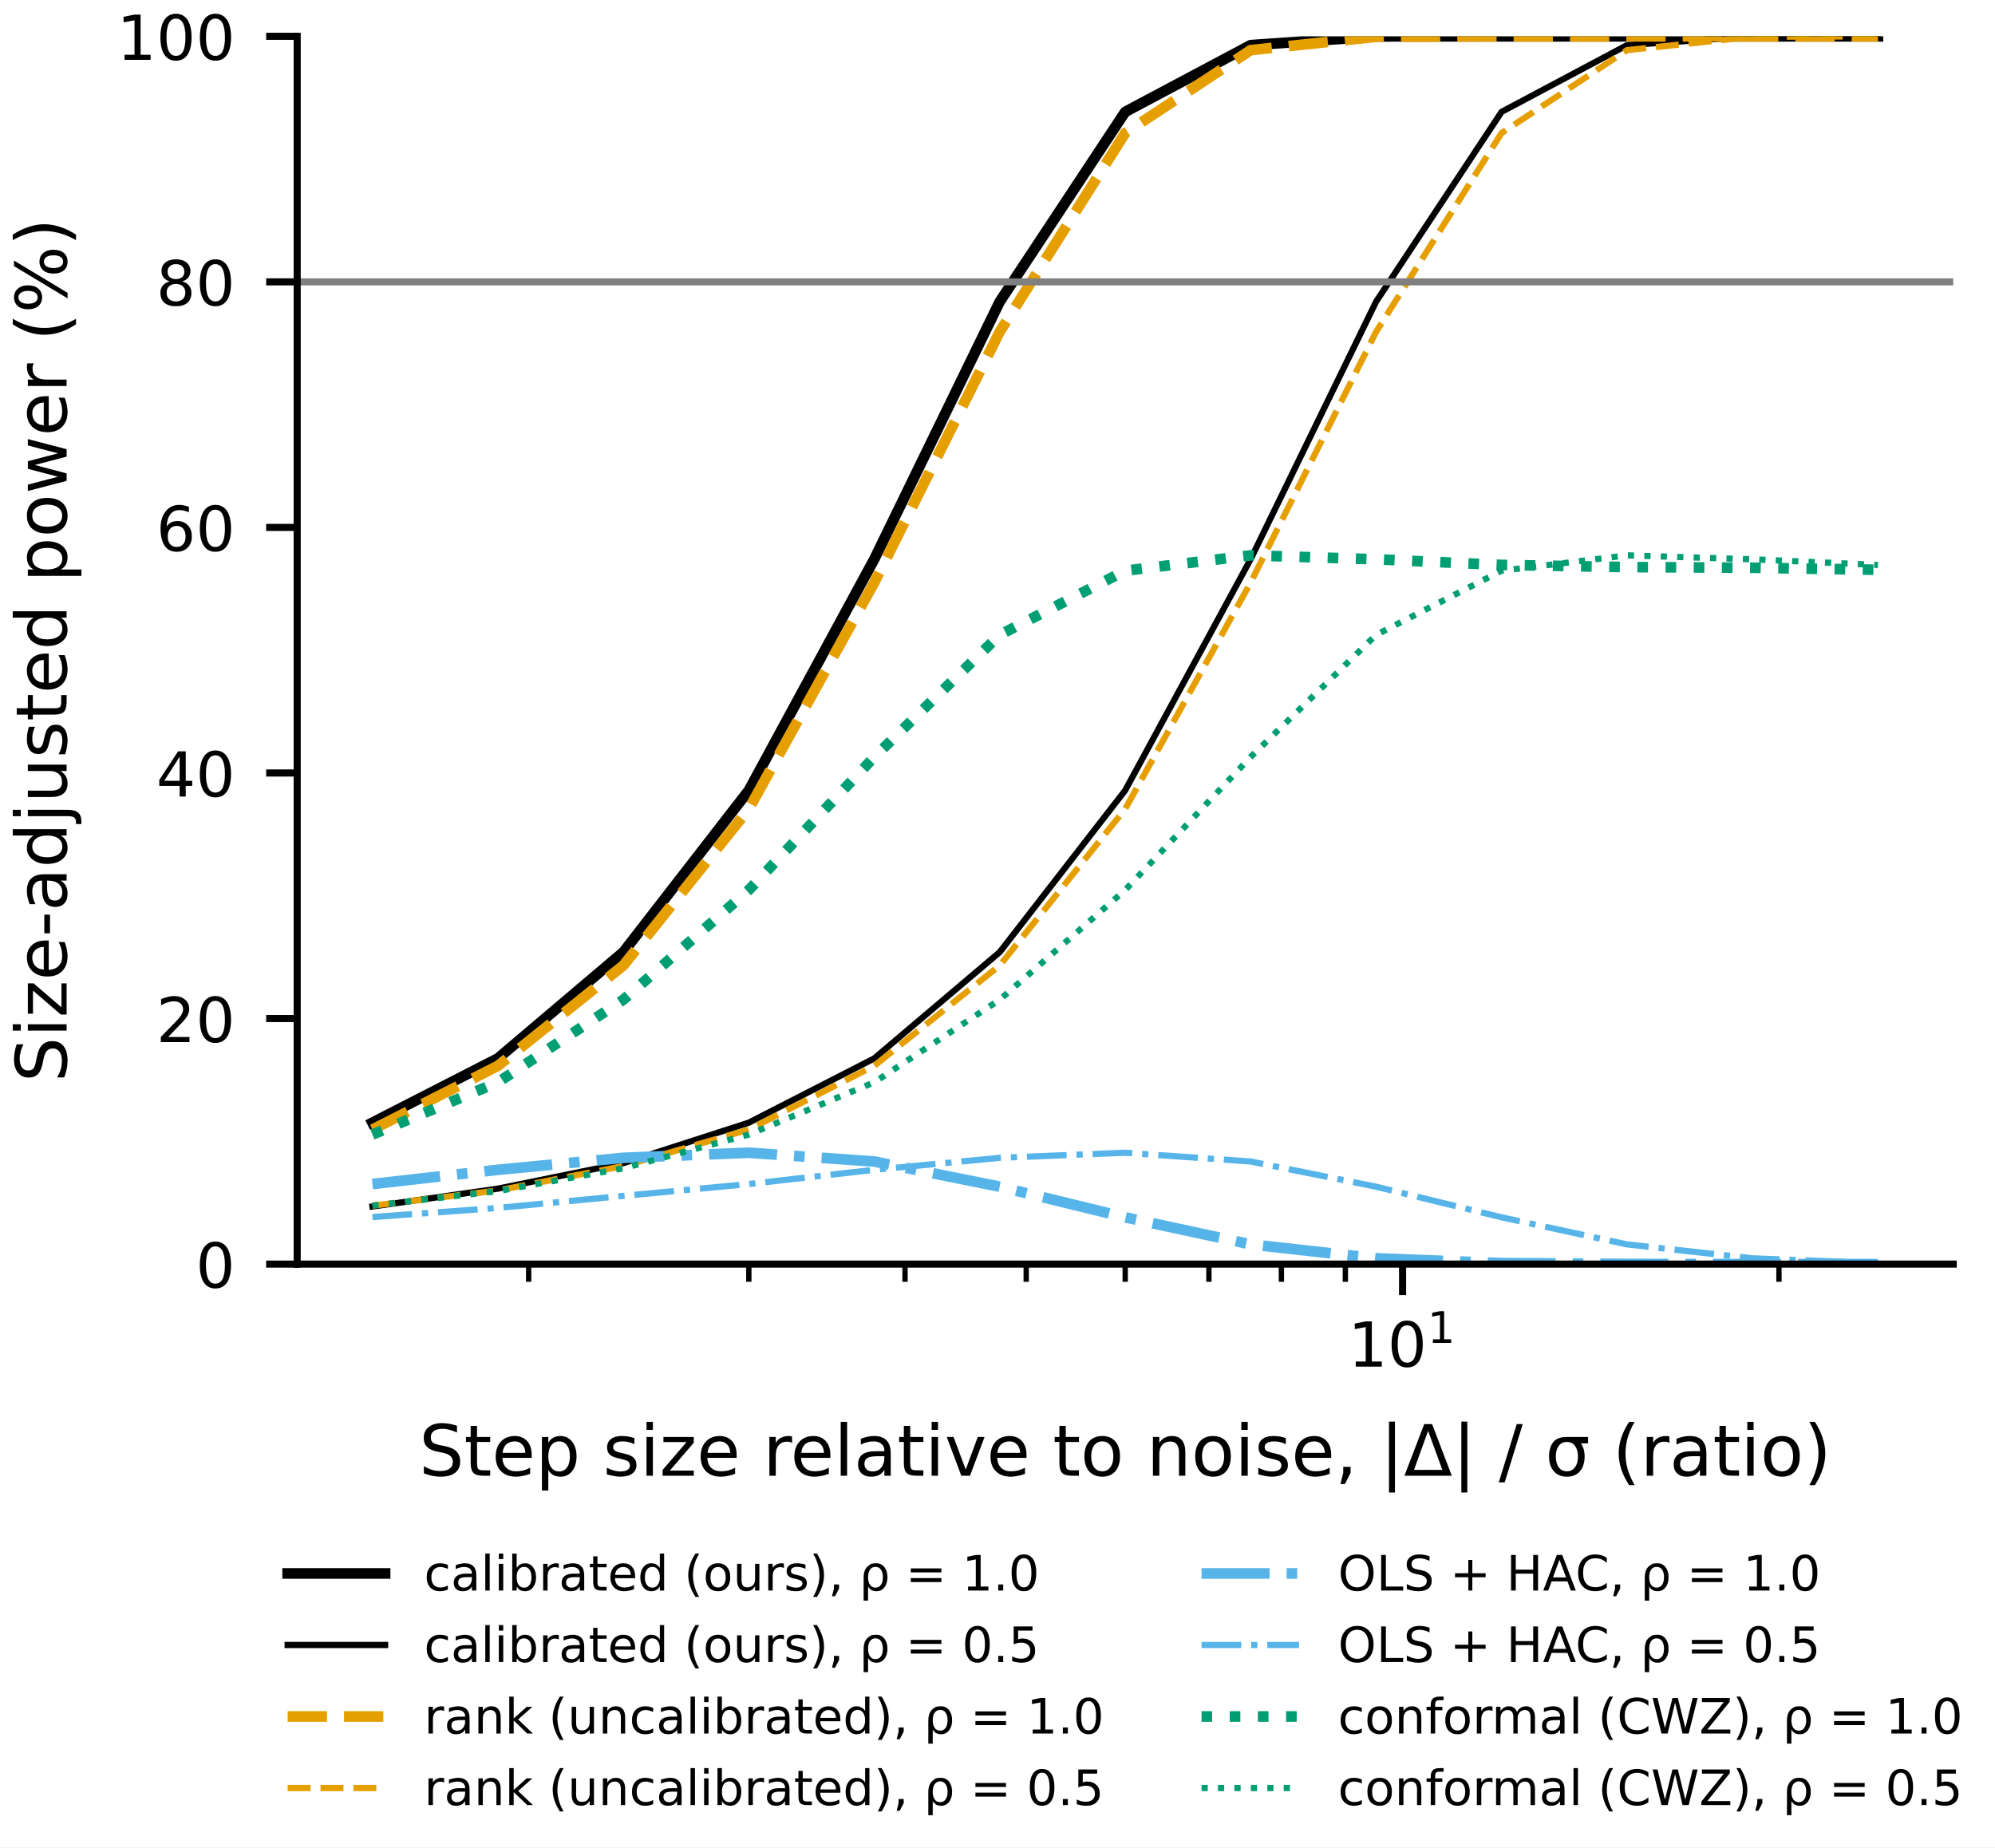
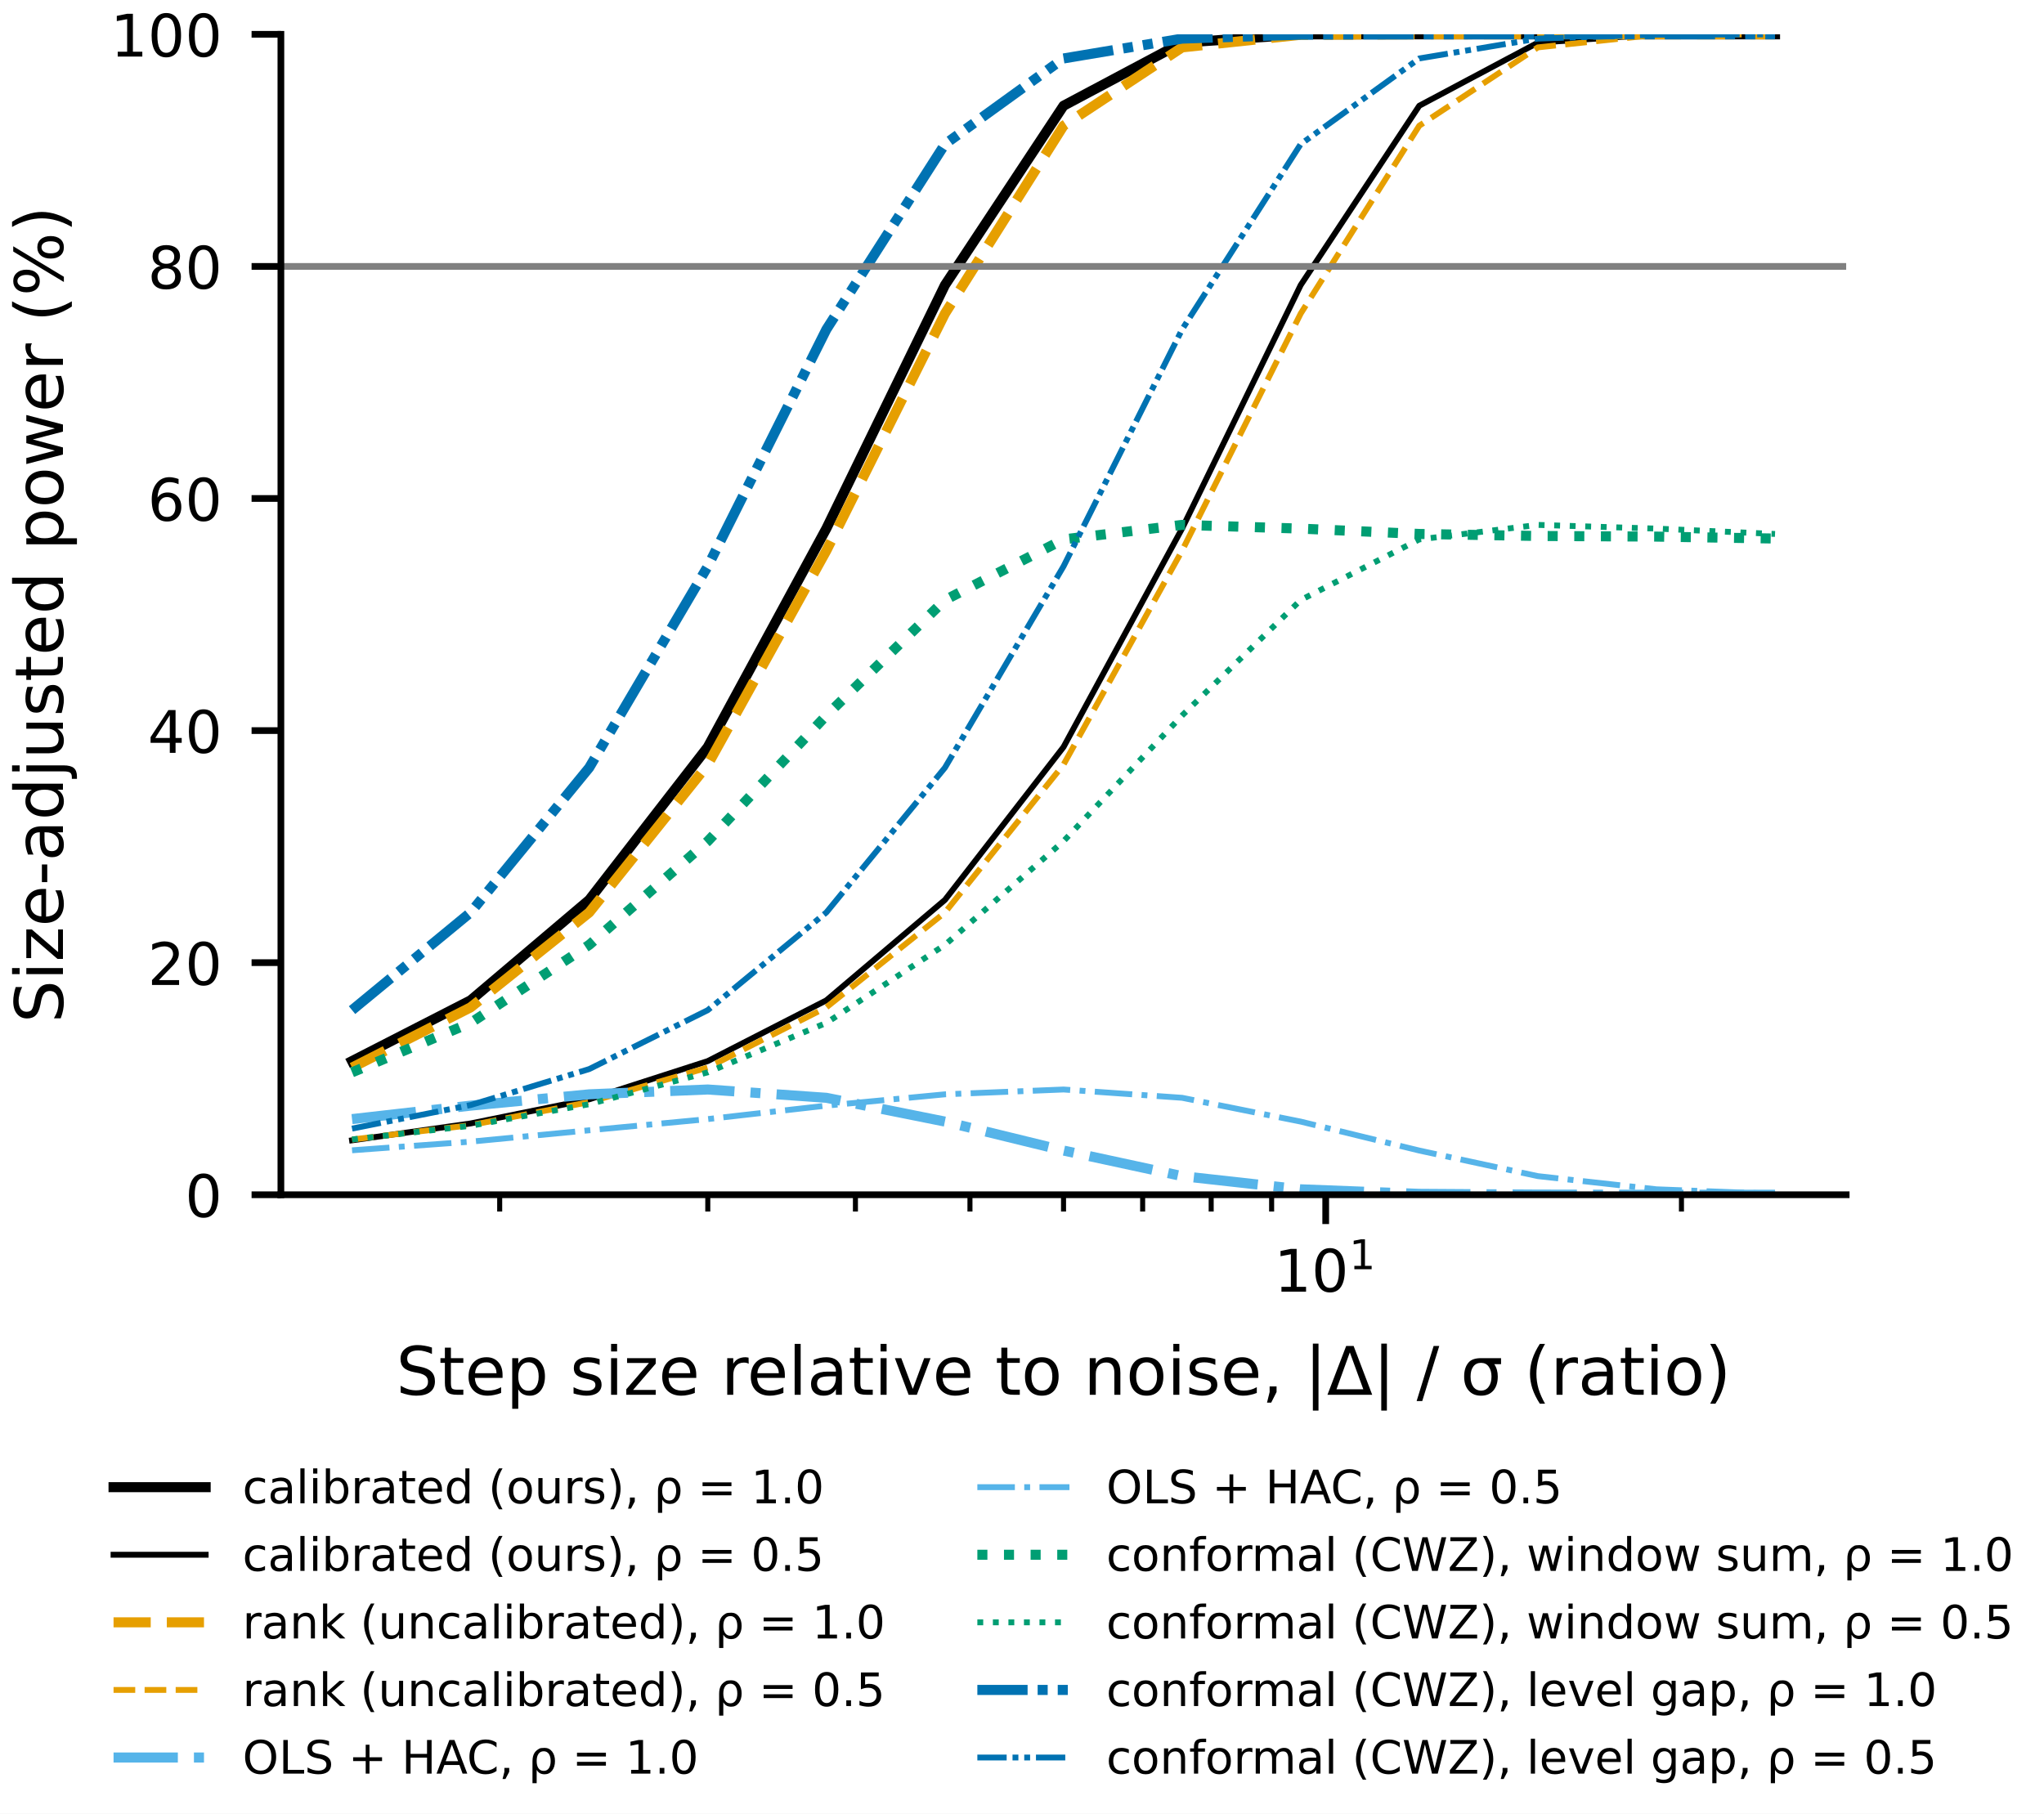
- <svg xmlns="http://www.w3.org/2000/svg" xmlns:xlink="http://www.w3.org/1999/xlink" width="225.189pt" height="208.551pt" viewBox="0 0 225.189 208.551" version="1.1">
+ <svg xmlns="http://www.w3.org/2000/svg" xmlns:xlink="http://www.w3.org/1999/xlink" width="244.098pt" height="216.624pt" viewBox="0 0 244.098 216.624" version="1.1">
  <defs>
    <style type="text/css">*{stroke-linejoin: round; stroke-linecap: butt}</style>
  </defs>
  <g id="figure_1">
    <g id="patch_1">
-       <path d="M 0 208.551  L 225.189 208.551  L 225.189 0  L 0 0  z " style="fill: #ffffff" />
+       <path d="M 0 216.624  L 244.098 216.624  L 244.098 0  L 0 0  z " style="fill: #ffffff" />
    </g>
    <g id="axes_1">
      <g id="patch_2">
        <path d="M 33.544 142.699  L 220.474 142.699  L 220.474 4.099  L 33.544 4.099  z " style="fill: #ffffff" />
      </g>
      <g id="matplotlib.axis_1">
        <g id="xtick_1">
          <g id="line2d_1">
            <defs>
-               <path id="m630c98aba5" d="M 0 0  L 0 3.5  " style="stroke: #000000; stroke-width: 0.8" />
+               <path id="m792ce169b3" d="M 0 0  L 0 3.5  " style="stroke: #000000; stroke-width: 0.8" />
            </defs>
            <g>
-               <use xlink:href="#m630c98aba5" x="158.318" y="142.699" style="stroke: #000000; stroke-width: 0.8" />
+               <use xlink:href="#m792ce169b3" x="158.318" y="142.699" style="stroke: #000000; stroke-width: 0.8" />
            </g>
          </g>
          <g id="text_1">
            <g transform="translate(152.1581 155.0184)">
              <text>
                <tspan style="font: 7px 'DejaVu Sans'" x="0 4.454" y="-0.744">10</tspan>
                <tspan style="font: 4.9px 'DejaVu Sans'" x="8.974" y="-3.423">1</tspan>
              </text>
            </g>
          </g>
        </g>
        <g id="xtick_2">
          <g id="line2d_2">
            <defs>
-               <path id="mcacf87ace9" d="M 0 0  L 0 2  " style="stroke: #000000; stroke-width: 0.6" />
+               <path id="m1dd0ddf1ab" d="M 0 0  L 0 2  " style="stroke: #000000; stroke-width: 0.6" />
            </defs>
            <g>
-               <use xlink:href="#mcacf87ace9" x="59.673" y="142.699" style="stroke: #000000; stroke-width: 0.6" />
+               <use xlink:href="#m1dd0ddf1ab" x="59.673" y="142.699" style="stroke: #000000; stroke-width: 0.6" />
            </g>
          </g>
        </g>
        <g id="xtick_3">
          <g id="line2d_3">
            <g>
-               <use xlink:href="#mcacf87ace9" x="84.525" y="142.699" style="stroke: #000000; stroke-width: 0.6" />
+               <use xlink:href="#m1dd0ddf1ab" x="84.525" y="142.699" style="stroke: #000000; stroke-width: 0.6" />
            </g>
          </g>
        </g>
        <g id="xtick_4">
          <g id="line2d_4">
            <g>
-               <use xlink:href="#mcacf87ace9" x="102.157" y="142.699" style="stroke: #000000; stroke-width: 0.6" />
+               <use xlink:href="#m1dd0ddf1ab" x="102.157" y="142.699" style="stroke: #000000; stroke-width: 0.6" />
            </g>
          </g>
        </g>
        <g id="xtick_5">
          <g id="line2d_5">
            <g>
-               <use xlink:href="#mcacf87ace9" x="115.834" y="142.699" style="stroke: #000000; stroke-width: 0.6" />
+               <use xlink:href="#m1dd0ddf1ab" x="115.834" y="142.699" style="stroke: #000000; stroke-width: 0.6" />
            </g>
          </g>
        </g>
        <g id="xtick_6">
          <g id="line2d_6">
            <g>
-               <use xlink:href="#mcacf87ace9" x="127.009" y="142.699" style="stroke: #000000; stroke-width: 0.6" />
+               <use xlink:href="#m1dd0ddf1ab" x="127.009" y="142.699" style="stroke: #000000; stroke-width: 0.6" />
            </g>
          </g>
        </g>
        <g id="xtick_7">
          <g id="line2d_7">
            <g>
-               <use xlink:href="#mcacf87ace9" x="136.457" y="142.699" style="stroke: #000000; stroke-width: 0.6" />
+               <use xlink:href="#m1dd0ddf1ab" x="136.457" y="142.699" style="stroke: #000000; stroke-width: 0.6" />
            </g>
          </g>
        </g>
        <g id="xtick_8">
          <g id="line2d_8">
            <g>
-               <use xlink:href="#mcacf87ace9" x="144.641" y="142.699" style="stroke: #000000; stroke-width: 0.6" />
+               <use xlink:href="#m1dd0ddf1ab" x="144.641" y="142.699" style="stroke: #000000; stroke-width: 0.6" />
            </g>
          </g>
        </g>
        <g id="xtick_9">
          <g id="line2d_9">
            <g>
-               <use xlink:href="#mcacf87ace9" x="151.86" y="142.699" style="stroke: #000000; stroke-width: 0.6" />
+               <use xlink:href="#m1dd0ddf1ab" x="151.86" y="142.699" style="stroke: #000000; stroke-width: 0.6" />
            </g>
          </g>
        </g>
        <g id="xtick_10">
          <g id="line2d_10">
            <g>
-               <use xlink:href="#mcacf87ace9" x="200.802" y="142.699" style="stroke: #000000; stroke-width: 0.6" />
+               <use xlink:href="#m1dd0ddf1ab" x="200.802" y="142.699" style="stroke: #000000; stroke-width: 0.6" />
            </g>
          </g>
        </g>
        <g id="text_2">
          <text style="font: 8px 'DejaVu Sans', 'Bitstream Vera Sans', 'Computer Modern Sans Serif', 'Lucida Grande', 'Verdana', 'Geneva', 'Lucid', 'Arial', 'Helvetica', 'Avant Garde', sans-serif; text-anchor: middle" x="127.009" y="166.588" transform="rotate(-0 127.0088 166.5879)">Step size relative to noise, |Δ| / σ (ratio)</text>
        </g>
      </g>
      <g id="matplotlib.axis_2">
        <g id="ytick_1">
          <g id="line2d_11">
            <defs>
-               <path id="m0d4aea9a94" d="M 0 0  L -3.5 0  " style="stroke: #000000; stroke-width: 0.8" />
+               <path id="m1afee229ef" d="M 0 0  L -3.5 0  " style="stroke: #000000; stroke-width: 0.8" />
            </defs>
            <g>
-               <use xlink:href="#m0d4aea9a94" x="33.544" y="142.699" style="stroke: #000000; stroke-width: 0.8" />
+               <use xlink:href="#m1afee229ef" x="33.544" y="142.699" style="stroke: #000000; stroke-width: 0.8" />
            </g>
          </g>
          <g id="text_3">
            <text style="font: 7px 'DejaVu Sans', 'Bitstream Vera Sans', 'Computer Modern Sans Serif', 'Lucida Grande', 'Verdana', 'Geneva', 'Lucid', 'Arial', 'Helvetica', 'Avant Garde', sans-serif; text-anchor: end" x="26.544" y="145.359" transform="rotate(-0 26.54375 145.3589)">0</text>
          </g>
        </g>
        <g id="ytick_2">
          <g id="line2d_12">
            <g>
-               <use xlink:href="#m0d4aea9a94" x="33.544" y="114.979" style="stroke: #000000; stroke-width: 0.8" />
+               <use xlink:href="#m1afee229ef" x="33.544" y="114.979" style="stroke: #000000; stroke-width: 0.8" />
            </g>
          </g>
          <g id="text_4">
            <text style="font: 7px 'DejaVu Sans', 'Bitstream Vera Sans', 'Computer Modern Sans Serif', 'Lucida Grande', 'Verdana', 'Geneva', 'Lucid', 'Arial', 'Helvetica', 'Avant Garde', sans-serif; text-anchor: end" x="26.544" y="117.639" transform="rotate(-0 26.54375 117.6389)">20</text>
          </g>
        </g>
        <g id="ytick_3">
          <g id="line2d_13">
            <g>
-               <use xlink:href="#m0d4aea9a94" x="33.544" y="87.259" style="stroke: #000000; stroke-width: 0.8" />
+               <use xlink:href="#m1afee229ef" x="33.544" y="87.259" style="stroke: #000000; stroke-width: 0.8" />
            </g>
          </g>
          <g id="text_5">
            <text style="font: 7px 'DejaVu Sans', 'Bitstream Vera Sans', 'Computer Modern Sans Serif', 'Lucida Grande', 'Verdana', 'Geneva', 'Lucid', 'Arial', 'Helvetica', 'Avant Garde', sans-serif; text-anchor: end" x="26.544" y="89.919" transform="rotate(-0 26.54375 89.91891)">40</text>
          </g>
        </g>
        <g id="ytick_4">
          <g id="line2d_14">
            <g>
-               <use xlink:href="#m0d4aea9a94" x="33.544" y="59.539" style="stroke: #000000; stroke-width: 0.8" />
+               <use xlink:href="#m1afee229ef" x="33.544" y="59.539" style="stroke: #000000; stroke-width: 0.8" />
            </g>
          </g>
          <g id="text_6">
            <text style="font: 7px 'DejaVu Sans', 'Bitstream Vera Sans', 'Computer Modern Sans Serif', 'Lucida Grande', 'Verdana', 'Geneva', 'Lucid', 'Arial', 'Helvetica', 'Avant Garde', sans-serif; text-anchor: end" x="26.544" y="62.199" transform="rotate(-0 26.54375 62.19891)">60</text>
          </g>
        </g>
        <g id="ytick_5">
          <g id="line2d_15">
            <g>
-               <use xlink:href="#m0d4aea9a94" x="33.544" y="31.819" style="stroke: #000000; stroke-width: 0.8" />
+               <use xlink:href="#m1afee229ef" x="33.544" y="31.819" style="stroke: #000000; stroke-width: 0.8" />
            </g>
          </g>
          <g id="text_7">
            <text style="font: 7px 'DejaVu Sans', 'Bitstream Vera Sans', 'Computer Modern Sans Serif', 'Lucida Grande', 'Verdana', 'Geneva', 'Lucid', 'Arial', 'Helvetica', 'Avant Garde', sans-serif; text-anchor: end" x="26.544" y="34.479" transform="rotate(-0 26.54375 34.47891)">80</text>
          </g>
        </g>
        <g id="ytick_6">
          <g id="line2d_16">
            <g>
-               <use xlink:href="#m0d4aea9a94" x="33.544" y="4.099" style="stroke: #000000; stroke-width: 0.8" />
+               <use xlink:href="#m1afee229ef" x="33.544" y="4.099" style="stroke: #000000; stroke-width: 0.8" />
            </g>
          </g>
          <g id="text_8">
            <text style="font: 7px 'DejaVu Sans', 'Bitstream Vera Sans', 'Computer Modern Sans Serif', 'Lucida Grande', 'Verdana', 'Geneva', 'Lucid', 'Arial', 'Helvetica', 'Avant Garde', sans-serif; text-anchor: end" x="26.544" y="6.759" transform="rotate(-0 26.54375 6.758906)">100</text>
          </g>
        </g>
        <g id="text_9">
          <text style="font: 8px 'DejaVu Sans', 'Bitstream Vera Sans', 'Computer Modern Sans Serif', 'Lucida Grande', 'Verdana', 'Geneva', 'Lucid', 'Arial', 'Helvetica', 'Avant Garde', sans-serif; text-anchor: middle" x="7.519" y="73.399" transform="rotate(-90 7.51875 73.39945)">Size-adjusted power (%)</text>
        </g>
      </g>
      <g id="line2d_17">
-         <path d="M 42.041 126.733  L 56.203 119.477  L 70.363 107.481  L 84.525 89.221  L 98.687 63.122  L 112.847 34.051  L 127.009 12.63  L 141.17 5.097  L 155.331 4.106  L 169.493 4.099  L 183.654 4.099  L 197.816 4.099  L 211.977 4.099  " clip-path="url(#p9c078b892b)" style="fill: none; stroke: #000000; stroke-width: 1.2; stroke-linecap: square" />
+         <path d="M 42.041 126.733  L 56.203 119.477  L 70.363 107.481  L 84.525 89.221  L 98.687 63.122  L 112.847 34.051  L 127.009 12.63  L 141.17 5.097  L 155.331 4.106  L 169.493 4.099  L 183.654 4.099  L 197.816 4.099  L 211.977 4.099  " clip-path="url(#p775f1bab78)" style="fill: none; stroke: #000000; stroke-width: 1.2; stroke-linecap: square" />
      </g>
      <g id="line2d_18">
-         <path d="M 42.041 136.199  L 56.203 134.182  L 70.363 131.3  L 84.525 126.733  L 98.687 119.477  L 112.847 107.481  L 127.009 89.221  L 141.17 63.122  L 155.331 34.051  L 169.493 12.63  L 183.654 5.097  L 197.816 4.106  L 211.977 4.099  " clip-path="url(#p9c078b892b)" style="fill: none; stroke: #000000; stroke-width: 0.7; stroke-linecap: square" />
+         <path d="M 42.041 136.199  L 56.203 134.182  L 70.363 131.3  L 84.525 126.733  L 98.687 119.477  L 112.847 107.481  L 127.009 89.221  L 141.17 63.122  L 155.331 34.051  L 169.493 12.63  L 183.654 5.097  L 197.816 4.106  L 211.977 4.099  " clip-path="url(#p775f1bab78)" style="fill: none; stroke: #000000; stroke-width: 0.7; stroke-linecap: square" />
      </g>
      <g id="line2d_19">
-         <path d="M 42.041 127.509  L 56.203 120.316  L 70.363 108.985  L 84.525 91.32  L 98.687 65.763  L 112.847 37.454  L 127.009 15.014  L 141.17 5.659  L 155.331 4.155  L 169.493 4.099  L 183.654 4.099  L 197.816 4.099  L 211.977 4.099  " clip-path="url(#p9c078b892b)" style="fill: none; stroke-dasharray: 4.44,1.92; stroke-dashoffset: 0; stroke: #e69f00; stroke-width: 1.2" />
+         <path d="M 42.041 127.509  L 56.203 120.316  L 70.363 108.985  L 84.525 91.32  L 98.687 65.763  L 112.847 37.454  L 127.009 15.014  L 141.17 5.659  L 155.331 4.155  L 169.493 4.099  L 183.654 4.099  L 197.816 4.099  L 211.977 4.099  " clip-path="url(#p775f1bab78)" style="fill: none; stroke-dasharray: 4.44,1.92; stroke-dashoffset: 0; stroke: #e69f00; stroke-width: 1.2" />
      </g>
      <g id="line2d_20">
-         <path d="M 42.041 136.102  L 56.203 134.39  L 70.363 131.632  L 84.525 127.509  L 98.687 120.316  L 112.847 108.985  L 127.009 91.32  L 141.17 65.763  L 155.331 37.454  L 169.493 15.014  L 183.654 5.659  L 197.816 4.155  L 211.977 4.099  " clip-path="url(#p9c078b892b)" style="fill: none; stroke-dasharray: 2.59,1.12; stroke-dashoffset: 0; stroke: #e69f00; stroke-width: 0.7" />
+         <path d="M 42.041 136.102  L 56.203 134.39  L 70.363 131.632  L 84.525 127.509  L 98.687 120.316  L 112.847 108.985  L 127.009 91.32  L 141.17 65.763  L 155.331 37.454  L 169.493 15.014  L 183.654 5.659  L 197.816 4.155  L 211.977 4.099  " clip-path="url(#p775f1bab78)" style="fill: none; stroke-dasharray: 2.59,1.12; stroke-dashoffset: 0; stroke: #e69f00; stroke-width: 0.7" />
      </g>
      <g id="line2d_21">
-         <path d="M 42.041 133.663  L 56.203 132.055  L 70.363 130.704  L 84.525 130.128  L 98.687 131.119  L 112.847 133.961  L 127.009 137.419  L 141.17 140.475  L 155.331 142.048  L 169.493 142.589  L 183.654 142.679  L 197.816 142.699  L 211.977 142.699  " clip-path="url(#p9c078b892b)" style="fill: none; stroke-dasharray: 7.68,1.92,1.2,1.92; stroke-dashoffset: 0; stroke: #56b4e9; stroke-width: 1.2" />
+         <path d="M 42.041 133.663  L 56.203 132.055  L 70.363 130.704  L 84.525 130.128  L 98.687 131.119  L 112.847 133.961  L 127.009 137.419  L 141.17 140.475  L 155.331 142.048  L 169.493 142.589  L 183.654 142.679  L 197.816 142.699  L 211.977 142.699  " clip-path="url(#p775f1bab78)" style="fill: none; stroke-dasharray: 7.68,1.92,1.2,1.92; stroke-dashoffset: 0; stroke: #56b4e9; stroke-width: 1.2" />
      </g>
      <g id="line2d_22">
-         <path d="M 42.041 137.391  L 56.203 136.359  L 70.363 135  L 84.525 133.663  L 98.687 132.055  L 112.847 130.704  L 127.009 130.128  L 141.17 131.119  L 155.331 133.961  L 169.493 137.419  L 183.654 140.475  L 197.816 142.048  L 211.977 142.589  " clip-path="url(#p9c078b892b)" style="fill: none; stroke-dasharray: 4.48,1.12,0.7,1.12; stroke-dashoffset: 0; stroke: #56b4e9; stroke-width: 0.7" />
+         <path d="M 42.041 137.391  L 56.203 136.359  L 70.363 135  L 84.525 133.663  L 98.687 132.055  L 112.847 130.704  L 127.009 130.128  L 141.17 131.119  L 155.331 133.961  L 169.493 137.419  L 183.654 140.475  L 197.816 142.048  L 211.977 142.589  " clip-path="url(#p775f1bab78)" style="fill: none; stroke-dasharray: 4.48,1.12,0.7,1.12; stroke-dashoffset: 0; stroke: #56b4e9; stroke-width: 0.7" />
      </g>
      <g id="line2d_23">
-         <path d="M 42.041 128.077  L 56.203 122.173  L 70.363 112.852  L 84.525 100.468  L 98.687 85.451  L 112.847 71.667  L 127.009 64.425  L 141.17 62.693  L 155.331 63.136  L 169.493 63.774  L 183.654 64.016  L 197.816 64.092  L 211.977 64.321  " clip-path="url(#p9c078b892b)" style="fill: none; stroke-dasharray: 1.2,1.98; stroke-dashoffset: 0; stroke: #009e73; stroke-width: 1.2" />
+         <path d="M 42.041 128.077  L 56.203 122.173  L 70.363 112.852  L 84.525 100.468  L 98.687 85.451  L 112.847 71.667  L 127.009 64.425  L 141.17 62.693  L 155.331 63.136  L 169.493 63.774  L 183.654 64.016  L 197.816 64.092  L 211.977 64.321  " clip-path="url(#p775f1bab78)" style="fill: none; stroke-dasharray: 1.2,1.98; stroke-dashoffset: 0; stroke: #009e73; stroke-width: 1.2" />
      </g>
      <g id="line2d_24">
-         <path d="M 42.041 136.095  L 56.203 134.46  L 70.363 131.882  L 84.525 128.077  L 98.687 122.173  L 112.847 112.852  L 127.009 100.468  L 141.17 85.451  L 155.331 71.667  L 169.493 64.425  L 183.654 62.693  L 197.816 63.136  L 211.977 63.774  " clip-path="url(#p9c078b892b)" style="fill: none; stroke-dasharray: 0.7,1.155; stroke-dashoffset: 0; stroke: #009e73; stroke-width: 0.7" />
+         <path d="M 42.041 136.095  L 56.203 134.46  L 70.363 131.882  L 84.525 128.077  L 98.687 122.173  L 112.847 112.852  L 127.009 100.468  L 141.17 85.451  L 155.331 71.667  L 169.493 64.425  L 183.654 62.693  L 197.816 63.136  L 211.977 63.774  " clip-path="url(#p775f1bab78)" style="fill: none; stroke-dasharray: 0.7,1.155; stroke-dashoffset: 0; stroke: #009e73; stroke-width: 0.7" />
      </g>
      <g id="line2d_25">
-         <path d="M 33.544 31.819  L 220.474 31.819  " clip-path="url(#p9c078b892b)" style="fill: none; stroke: #808080; stroke-width: 0.8; stroke-linecap: square" />
+         <path d="M 42.041 120.648  L 56.203 108.978  L 70.363 91.688  L 84.525 67.641  L 98.687 39.345  L 112.847 17.218  L 127.009 6.982  L 141.17 4.612  L 155.331 4.141  L 169.493 4.106  L 183.654 4.099  L 197.816 4.099  L 211.977 4.099  " clip-path="url(#p775f1bab78)" style="fill: none; stroke-dasharray: 6,1.2,1.2,1.2,1.2,1.2; stroke-dashoffset: 0; stroke: #0072b2; stroke-width: 1.2" />
+       </g>
+       <g id="line2d_26">
+         <path d="M 42.041 134.799  L 56.203 131.986  L 70.363 127.689  L 84.525 120.648  L 98.687 108.978  L 112.847 91.688  L 127.009 67.641  L 141.17 39.345  L 155.331 17.218  L 169.493 6.982  L 183.654 4.612  L 197.816 4.141  L 211.977 4.106  " clip-path="url(#p775f1bab78)" style="fill: none; stroke-dasharray: 3.5,0.7,0.7,0.7,0.7,0.7; stroke-dashoffset: 0; stroke: #0072b2; stroke-width: 0.7" />
+       </g>
+       <g id="line2d_27">
+         <path d="M 33.544 31.819  L 220.474 31.819  " clip-path="url(#p775f1bab78)" style="fill: none; stroke: #808080; stroke-width: 0.8; stroke-linecap: square" />
      </g>
      <g id="patch_3">
        <path d="M 33.544 142.699  L 33.544 4.099  " style="fill: none; stroke: #000000; stroke-width: 0.8; stroke-linejoin: miter; stroke-linecap: square" />
      </g>
      <g id="patch_4">
        <path d="M 33.544 142.699  L 220.474 142.699  " style="fill: none; stroke: #000000; stroke-width: 0.8; stroke-linejoin: miter; stroke-linecap: square" />
      </g>
      <g id="legend_1">
-         <g id="line2d_26">
-           <path d="M 32.469 177.624  L 37.969 177.624  L 43.469 177.624  " style="fill: none; stroke: #000000; stroke-width: 1.2; stroke-linecap: square" />
+         <g id="line2d_28">
+           <path d="M 13.56 177.624  L 19.06 177.624  L 24.56 177.624  " style="fill: none; stroke: #000000; stroke-width: 1.2; stroke-linecap: square" />
        </g>
        <g id="text_10">
-           <text style="font: 5.5px 'DejaVu Sans', 'Bitstream Vera Sans', 'Computer Modern Sans Serif', 'Lucida Grande', 'Verdana', 'Geneva', 'Lucid', 'Arial', 'Helvetica', 'Avant Garde', sans-serif; text-anchor: start" x="47.869" y="179.549" transform="rotate(-0 47.86891 179.5486)">calibrated (ours), ρ = 1.0</text>
-         </g>
-         <g id="line2d_27">
-           <path d="M 32.469 185.697  L 37.969 185.697  L 43.469 185.697  " style="fill: none; stroke: #000000; stroke-width: 0.7; stroke-linecap: square" />
+           <text style="font: 5.5px 'DejaVu Sans', 'Bitstream Vera Sans', 'Computer Modern Sans Serif', 'Lucida Grande', 'Verdana', 'Geneva', 'Lucid', 'Arial', 'Helvetica', 'Avant Garde', sans-serif; text-anchor: start" x="28.96" y="179.549" transform="rotate(-0 28.95965 179.5486)">calibrated (ours), ρ = 1.0</text>
+         </g>
+         <g id="line2d_29">
+           <path d="M 13.56 185.697  L 19.06 185.697  L 24.56 185.697  " style="fill: none; stroke: #000000; stroke-width: 0.7; stroke-linecap: square" />
        </g>
        <g id="text_11">
-           <text style="font: 5.5px 'DejaVu Sans', 'Bitstream Vera Sans', 'Computer Modern Sans Serif', 'Lucida Grande', 'Verdana', 'Geneva', 'Lucid', 'Arial', 'Helvetica', 'Avant Garde', sans-serif; text-anchor: start" x="47.869" y="187.622" transform="rotate(-0 47.86891 187.6216)">calibrated (ours), ρ = 0.5</text>
-         </g>
-         <g id="line2d_28">
-           <path d="M 32.469 193.77  L 37.969 193.77  L 43.469 193.77  " style="fill: none; stroke-dasharray: 4.44,1.92; stroke-dashoffset: 0; stroke: #e69f00; stroke-width: 1.2" />
+           <text style="font: 5.5px 'DejaVu Sans', 'Bitstream Vera Sans', 'Computer Modern Sans Serif', 'Lucida Grande', 'Verdana', 'Geneva', 'Lucid', 'Arial', 'Helvetica', 'Avant Garde', sans-serif; text-anchor: start" x="28.96" y="187.622" transform="rotate(-0 28.95965 187.6216)">calibrated (ours), ρ = 0.5</text>
+         </g>
+         <g id="line2d_30">
+           <path d="M 13.56 193.77  L 19.06 193.77  L 24.56 193.77  " style="fill: none; stroke-dasharray: 4.44,1.92; stroke-dashoffset: 0; stroke: #e69f00; stroke-width: 1.2" />
        </g>
        <g id="text_12">
-           <text style="font: 5.5px 'DejaVu Sans', 'Bitstream Vera Sans', 'Computer Modern Sans Serif', 'Lucida Grande', 'Verdana', 'Geneva', 'Lucid', 'Arial', 'Helvetica', 'Avant Garde', sans-serif; text-anchor: start" x="47.869" y="195.695" transform="rotate(-0 47.86891 195.6945)">rank (uncalibrated), ρ = 1.0</text>
-         </g>
-         <g id="line2d_29">
-           <path d="M 32.469 201.843  L 37.969 201.843  L 43.469 201.843  " style="fill: none; stroke-dasharray: 2.59,1.12; stroke-dashoffset: 0; stroke: #e69f00; stroke-width: 0.7" />
+           <text style="font: 5.5px 'DejaVu Sans', 'Bitstream Vera Sans', 'Computer Modern Sans Serif', 'Lucida Grande', 'Verdana', 'Geneva', 'Lucid', 'Arial', 'Helvetica', 'Avant Garde', sans-serif; text-anchor: start" x="28.96" y="195.695" transform="rotate(-0 28.95965 195.6945)">rank (uncalibrated), ρ = 1.0</text>
+         </g>
+         <g id="line2d_31">
+           <path d="M 13.56 201.843  L 19.06 201.843  L 24.56 201.843  " style="fill: none; stroke-dasharray: 2.59,1.12; stroke-dashoffset: 0; stroke: #e69f00; stroke-width: 0.7" />
        </g>
        <g id="text_13">
-           <text style="font: 5.5px 'DejaVu Sans', 'Bitstream Vera Sans', 'Computer Modern Sans Serif', 'Lucida Grande', 'Verdana', 'Geneva', 'Lucid', 'Arial', 'Helvetica', 'Avant Garde', sans-serif; text-anchor: start" x="47.869" y="203.768" transform="rotate(-0 47.86891 203.7675)">rank (uncalibrated), ρ = 0.5</text>
-         </g>
-         <g id="line2d_30">
-           <path d="M 135.627 177.624  L 141.127 177.624  L 146.627 177.624  " style="fill: none; stroke-dasharray: 7.68,1.92,1.2,1.92; stroke-dashoffset: 0; stroke: #56b4e9; stroke-width: 1.2" />
+           <text style="font: 5.5px 'DejaVu Sans', 'Bitstream Vera Sans', 'Computer Modern Sans Serif', 'Lucida Grande', 'Verdana', 'Geneva', 'Lucid', 'Arial', 'Helvetica', 'Avant Garde', sans-serif; text-anchor: start" x="28.96" y="203.768" transform="rotate(-0 28.95965 203.7675)">rank (uncalibrated), ρ = 0.5</text>
+         </g>
+         <g id="line2d_32">
+           <path d="M 13.56 209.915  L 19.06 209.915  L 24.56 209.915  " style="fill: none; stroke-dasharray: 7.68,1.92,1.2,1.92; stroke-dashoffset: 0; stroke: #56b4e9; stroke-width: 1.2" />
        </g>
        <g id="text_14">
-           <text style="font: 5.5px 'DejaVu Sans', 'Bitstream Vera Sans', 'Computer Modern Sans Serif', 'Lucida Grande', 'Verdana', 'Geneva', 'Lucid', 'Arial', 'Helvetica', 'Avant Garde', sans-serif; text-anchor: start" x="151.027" y="179.549" transform="rotate(-0 151.0266 179.5486)">OLS + HAC, ρ = 1.0</text>
-         </g>
-         <g id="line2d_31">
-           <path d="M 135.627 185.697  L 141.127 185.697  L 146.627 185.697  " style="fill: none; stroke-dasharray: 4.48,1.12,0.7,1.12; stroke-dashoffset: 0; stroke: #56b4e9; stroke-width: 0.7" />
+           <text style="font: 5.5px 'DejaVu Sans', 'Bitstream Vera Sans', 'Computer Modern Sans Serif', 'Lucida Grande', 'Verdana', 'Geneva', 'Lucid', 'Arial', 'Helvetica', 'Avant Garde', sans-serif; text-anchor: start" x="28.96" y="211.84" transform="rotate(-0 28.95965 211.8405)">OLS + HAC, ρ = 1.0</text>
+         </g>
+         <g id="line2d_33">
+           <path d="M 116.717 177.624  L 122.217 177.624  L 127.717 177.624  " style="fill: none; stroke-dasharray: 4.48,1.12,0.7,1.12; stroke-dashoffset: 0; stroke: #56b4e9; stroke-width: 0.7" />
        </g>
        <g id="text_15">
-           <text style="font: 5.5px 'DejaVu Sans', 'Bitstream Vera Sans', 'Computer Modern Sans Serif', 'Lucida Grande', 'Verdana', 'Geneva', 'Lucid', 'Arial', 'Helvetica', 'Avant Garde', sans-serif; text-anchor: start" x="151.027" y="187.622" transform="rotate(-0 151.0266 187.6216)">OLS + HAC, ρ = 0.5</text>
-         </g>
-         <g id="line2d_32">
-           <path d="M 135.627 193.77  L 141.127 193.77  L 146.627 193.77  " style="fill: none; stroke-dasharray: 1.2,1.98; stroke-dashoffset: 0; stroke: #009e73; stroke-width: 1.2" />
+           <text style="font: 5.5px 'DejaVu Sans', 'Bitstream Vera Sans', 'Computer Modern Sans Serif', 'Lucida Grande', 'Verdana', 'Geneva', 'Lucid', 'Arial', 'Helvetica', 'Avant Garde', sans-serif; text-anchor: start" x="132.117" y="179.549" transform="rotate(-0 132.1173 179.5486)">OLS + HAC, ρ = 0.5</text>
+         </g>
+         <g id="line2d_34">
+           <path d="M 116.717 185.697  L 122.217 185.697  L 127.717 185.697  " style="fill: none; stroke-dasharray: 1.2,1.98; stroke-dashoffset: 0; stroke: #009e73; stroke-width: 1.2" />
        </g>
        <g id="text_16">
-           <text style="font: 5.5px 'DejaVu Sans', 'Bitstream Vera Sans', 'Computer Modern Sans Serif', 'Lucida Grande', 'Verdana', 'Geneva', 'Lucid', 'Arial', 'Helvetica', 'Avant Garde', sans-serif; text-anchor: start" x="151.027" y="195.695" transform="rotate(-0 151.0266 195.6945)">conformal (CWZ), ρ = 1.0</text>
-         </g>
-         <g id="line2d_33">
-           <path d="M 135.627 201.843  L 141.127 201.843  L 146.627 201.843  " style="fill: none; stroke-dasharray: 0.7,1.155; stroke-dashoffset: 0; stroke: #009e73; stroke-width: 0.7" />
+           <text style="font: 5.5px 'DejaVu Sans', 'Bitstream Vera Sans', 'Computer Modern Sans Serif', 'Lucida Grande', 'Verdana', 'Geneva', 'Lucid', 'Arial', 'Helvetica', 'Avant Garde', sans-serif; text-anchor: start" x="132.117" y="187.622" transform="rotate(-0 132.1173 187.6216)">conformal (CWZ), window sum, ρ = 1.0</text>
+         </g>
+         <g id="line2d_35">
+           <path d="M 116.717 193.77  L 122.217 193.77  L 127.717 193.77  " style="fill: none; stroke-dasharray: 0.7,1.155; stroke-dashoffset: 0; stroke: #009e73; stroke-width: 0.7" />
        </g>
        <g id="text_17">
-           <text style="font: 5.5px 'DejaVu Sans', 'Bitstream Vera Sans', 'Computer Modern Sans Serif', 'Lucida Grande', 'Verdana', 'Geneva', 'Lucid', 'Arial', 'Helvetica', 'Avant Garde', sans-serif; text-anchor: start" x="151.027" y="203.768" transform="rotate(-0 151.0266 203.7675)">conformal (CWZ), ρ = 0.5</text>
+           <text style="font: 5.5px 'DejaVu Sans', 'Bitstream Vera Sans', 'Computer Modern Sans Serif', 'Lucida Grande', 'Verdana', 'Geneva', 'Lucid', 'Arial', 'Helvetica', 'Avant Garde', sans-serif; text-anchor: start" x="132.117" y="195.695" transform="rotate(-0 132.1173 195.6945)">conformal (CWZ), window sum, ρ = 0.5</text>
+         </g>
+         <g id="line2d_36">
+           <path d="M 116.717 201.843  L 122.217 201.843  L 127.717 201.843  " style="fill: none; stroke-dasharray: 6,1.2,1.2,1.2,1.2,1.2; stroke-dashoffset: 0; stroke: #0072b2; stroke-width: 1.2" />
+         </g>
+         <g id="text_18">
+           <text style="font: 5.5px 'DejaVu Sans', 'Bitstream Vera Sans', 'Computer Modern Sans Serif', 'Lucida Grande', 'Verdana', 'Geneva', 'Lucid', 'Arial', 'Helvetica', 'Avant Garde', sans-serif; text-anchor: start" x="132.117" y="203.768" transform="rotate(-0 132.1173 203.7675)">conformal (CWZ), level gap, ρ = 1.0</text>
+         </g>
+         <g id="line2d_37">
+           <path d="M 116.717 209.915  L 122.217 209.915  L 127.717 209.915  " style="fill: none; stroke-dasharray: 3.5,0.7,0.7,0.7,0.7,0.7; stroke-dashoffset: 0; stroke: #0072b2; stroke-width: 0.7" />
+         </g>
+         <g id="text_19">
+           <text style="font: 5.5px 'DejaVu Sans', 'Bitstream Vera Sans', 'Computer Modern Sans Serif', 'Lucida Grande', 'Verdana', 'Geneva', 'Lucid', 'Arial', 'Helvetica', 'Avant Garde', sans-serif; text-anchor: start" x="132.117" y="211.84" transform="rotate(-0 132.1173 211.8405)">conformal (CWZ), level gap, ρ = 0.5</text>
        </g>
      </g>
    </g>
  </g>
  <defs>
-     <clipPath id="p9c078b892b">
+     <clipPath id="p775f1bab78">
      <rect x="33.544" y="4.099" width="186.93" height="138.6" />
    </clipPath>
  </defs>
</svg>
